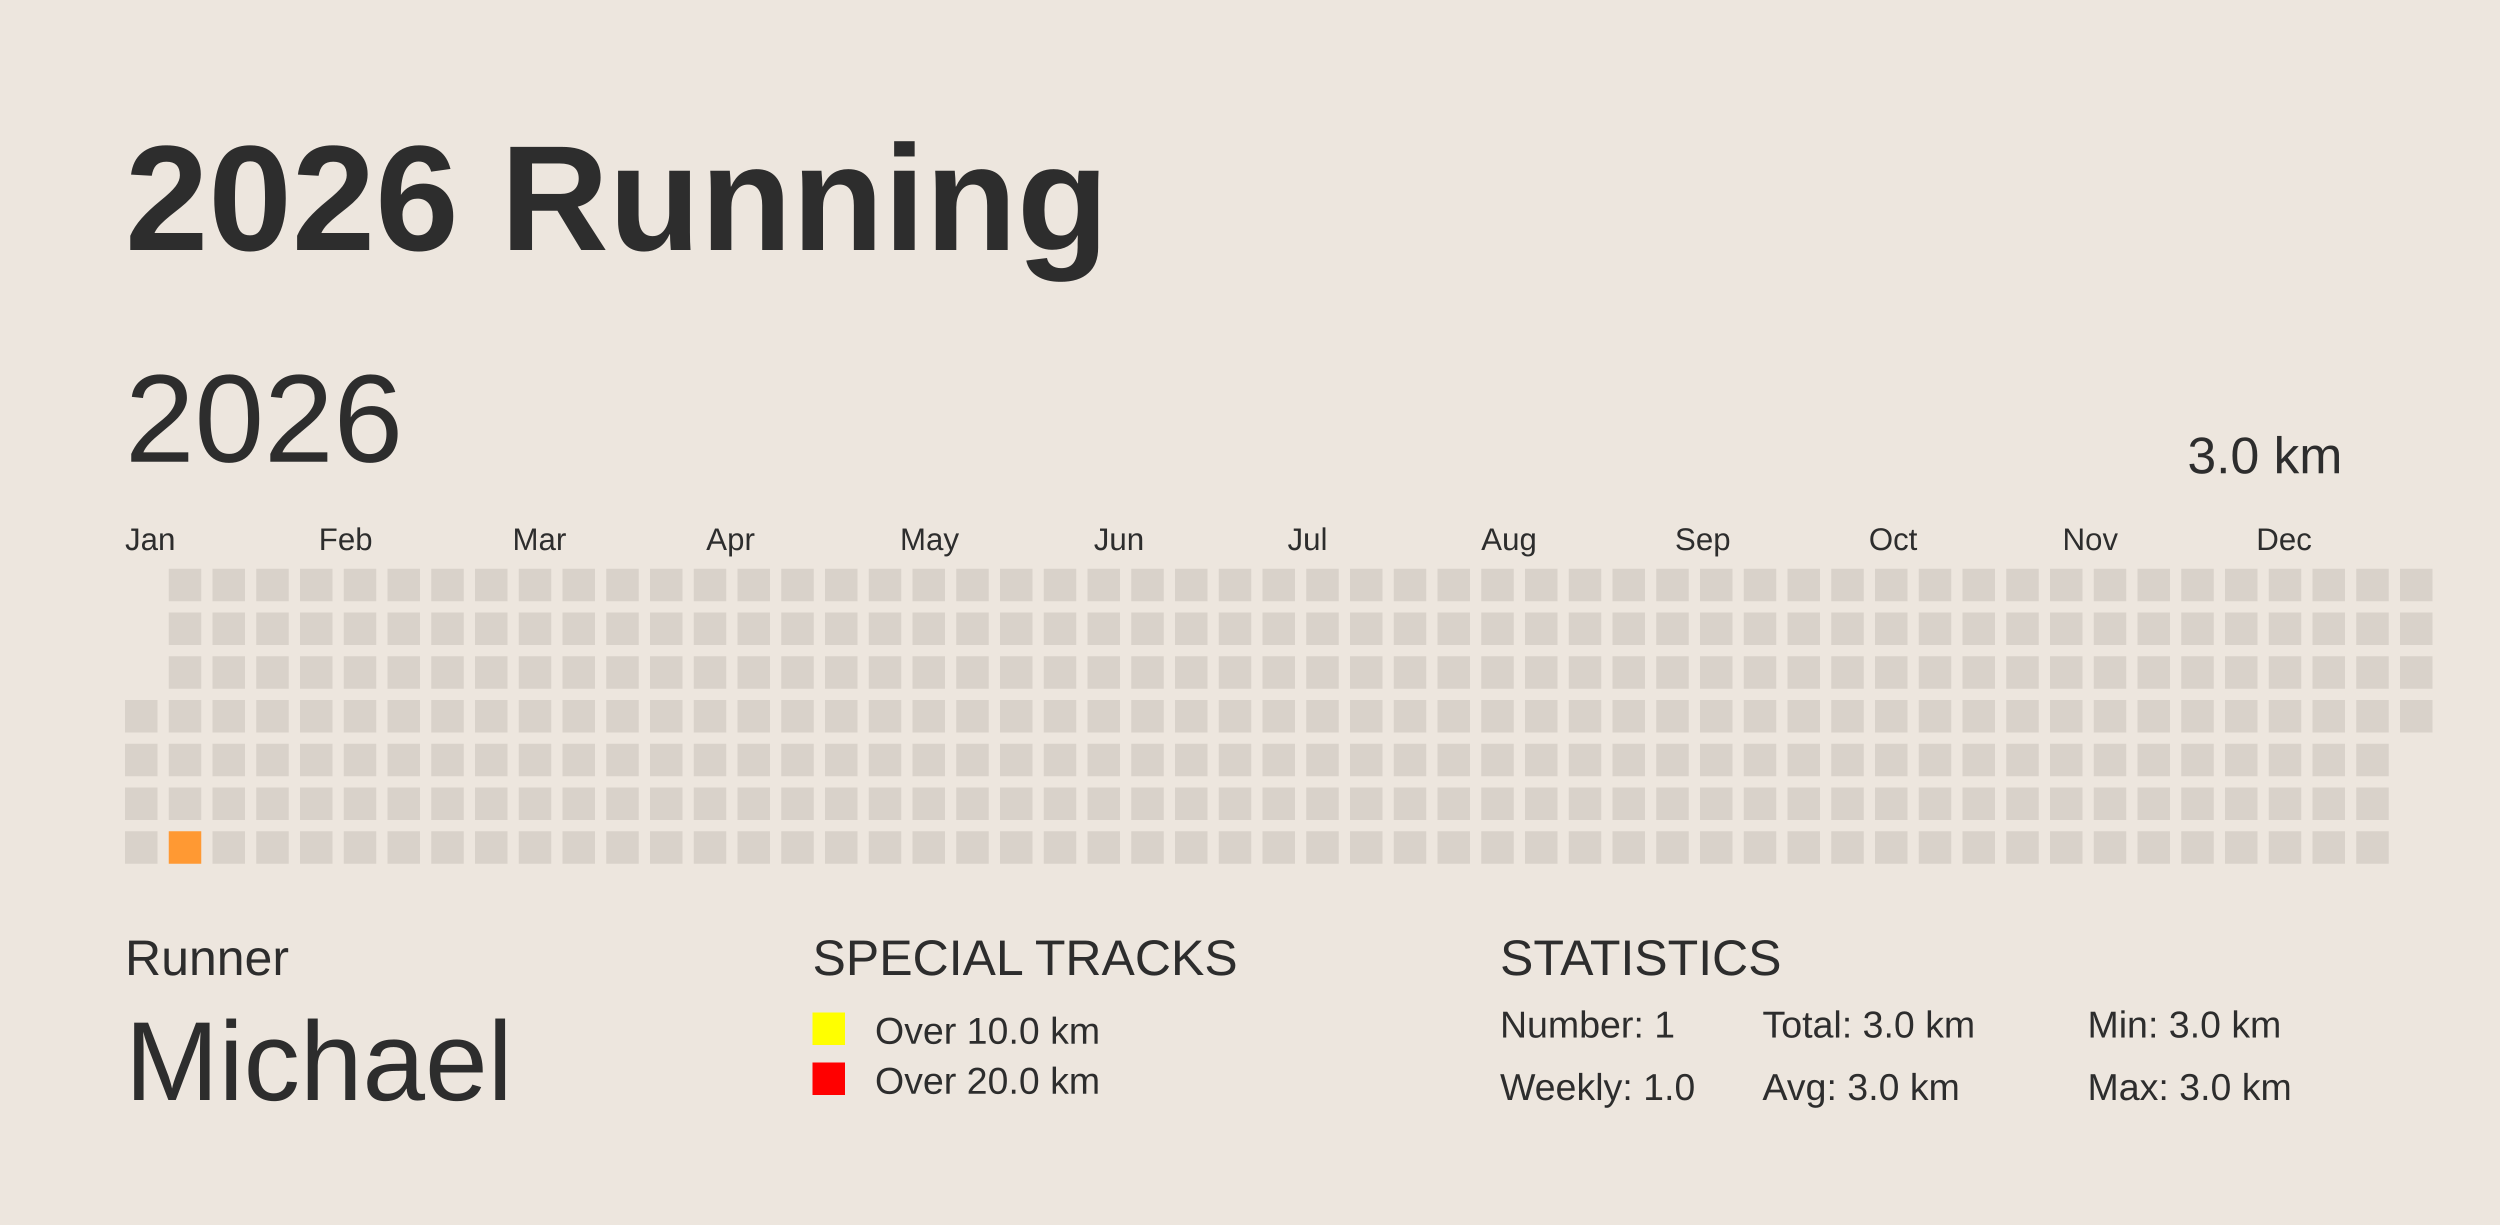
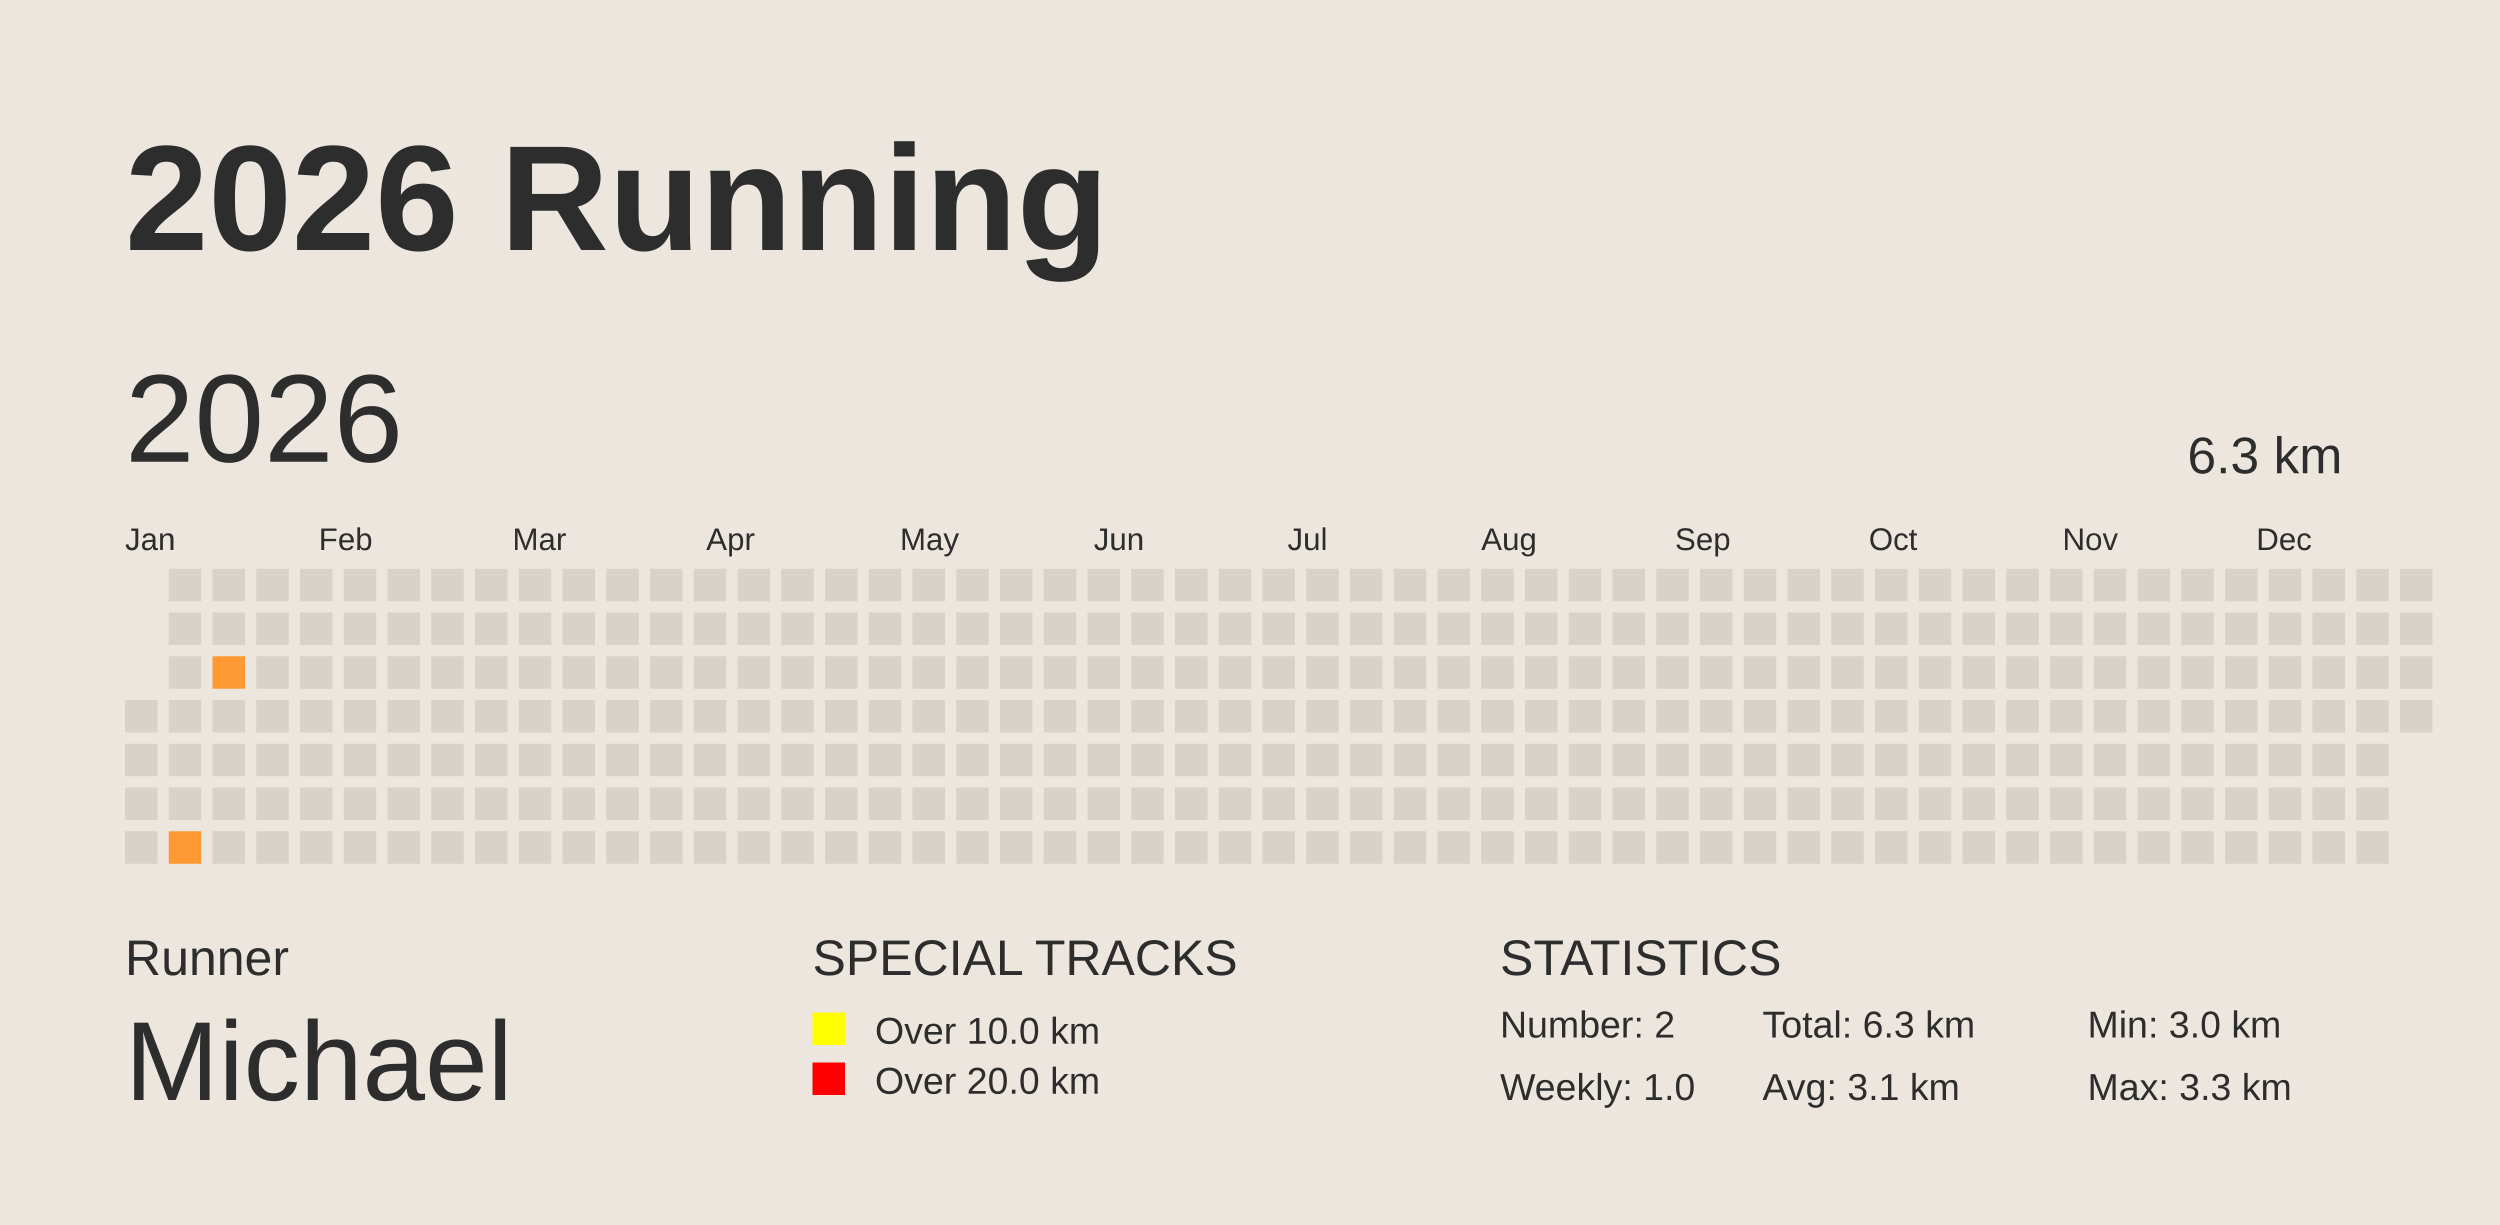
<svg xmlns="http://www.w3.org/2000/svg" baseProfile="full" height="98mm" version="1.1" viewBox="0,0,200,98" width="200mm">
  <defs />
  <rect fill="#EDE6DE" height="98" width="200" x="0" y="0" />
  <text fill="#2D2D2D" style="font-size:12px; font-family:Arial; font-weight:bold;" x="10" y="20">2026 Running</text>
  <text fill="#2D2D2D" style="font-size:4px; font-family:Arial" x="10" y="78">Runner</text>
  <text fill="#2D2D2D" style="font-size:9px; font-family:Arial" x="10" y="88">Michael</text>
  <text fill="#2D2D2D" style="font-size:4px; font-family:Arial" x="65" y="78">SPECIAL TRACKS</text>
  <rect fill="yellow" height="2.6" width="2.6" x="65" y="81" />
  <text fill="#2D2D2D" style="font-size:3px; font-family:Arial" x="70" y="83.5">Over 10.0 km</text>
  <rect fill="red" height="2.6" width="2.6" x="65" y="85" />
  <text fill="#2D2D2D" style="font-size:3px; font-family:Arial" x="70" y="87.5">Over 20.0 km</text>
  <text fill="#2D2D2D" style="font-size:4px; font-family:Arial" x="120" y="78">STATISTICS</text>
-   <text fill="#2D2D2D" style="font-size:3px; font-family:Arial" x="120" y="83">Number: 1</text>
+   <text fill="#2D2D2D" style="font-size:3px; font-family:Arial" x="120" y="83">Number: 2</text>
  <text fill="#2D2D2D" style="font-size:3px; font-family:Arial" x="120" y="88">Weekly: 1.0</text>
-   <text fill="#2D2D2D" style="font-size:3px; font-family:Arial" x="141" y="83">Total: 3.0 km</text>
-   <text fill="#2D2D2D" style="font-size:3px; font-family:Arial" x="141" y="88">Avg: 3.0 km</text>
+   <text fill="#2D2D2D" style="font-size:3px; font-family:Arial" x="141" y="83">Total: 6.3 km</text>
+   <text fill="#2D2D2D" style="font-size:3px; font-family:Arial" x="141" y="88">Avg: 3.1 km</text>
  <text fill="#2D2D2D" style="font-size:3px; font-family:Arial" x="167" y="83">Min: 3.0 km</text>
-   <text fill="#2D2D2D" style="font-size:3px; font-family:Arial" x="167" y="88">Max: 3.0 km</text>
+   <text fill="#2D2D2D" style="font-size:3px; font-family:Arial" x="167" y="88">Max: 3.3 km</text>
  <text dominant-baseline="hanging" fill="#2D2D2D" style="font-size:10.0px; font-family:Arial;" x="10" y="30">2026</text>
-   <text dominant-baseline="hanging" fill="#2D2D2D" style="font-size:4.125px; font-family:Arial;" x="175" y="35">3.0 km</text>
+   <text dominant-baseline="hanging" fill="#2D2D2D" style="font-size:4.125px; font-family:Arial;" x="175" y="35">6.3 km</text>
  <text fill="#2D2D2D" style="font-size:2.5px; font-family:Arial" x="10.0" y="44">Jan</text>
  <text fill="#2D2D2D" style="font-size:2.5px; font-family:Arial" x="25.5" y="44">Feb</text>
  <text fill="#2D2D2D" style="font-size:2.5px; font-family:Arial" x="41.0" y="44">Mar</text>
  <text fill="#2D2D2D" style="font-size:2.5px; font-family:Arial" x="56.5" y="44">Apr</text>
  <text fill="#2D2D2D" style="font-size:2.5px; font-family:Arial" x="72.0" y="44">May</text>
  <text fill="#2D2D2D" style="font-size:2.5px; font-family:Arial" x="87.5" y="44">Jun</text>
  <text fill="#2D2D2D" style="font-size:2.5px; font-family:Arial" x="103.0" y="44">Jul</text>
  <text fill="#2D2D2D" style="font-size:2.5px; font-family:Arial" x="118.5" y="44">Aug</text>
  <text fill="#2D2D2D" style="font-size:2.5px; font-family:Arial" x="134.0" y="44">Sep</text>
  <text fill="#2D2D2D" style="font-size:2.5px; font-family:Arial" x="149.5" y="44">Oct</text>
  <text fill="#2D2D2D" style="font-size:2.5px; font-family:Arial" x="165.0" y="44">Nov</text>
  <text fill="#2D2D2D" style="font-size:2.5px; font-family:Arial" x="180.5" y="44">Dec</text>
  <rect fill="#D9D2CA" height="2.6" width="2.6" x="10.0" y="56.0" />
  <rect fill="#D9D2CA" height="2.6" width="2.6" x="10.0" y="59.5" />
  <rect fill="#D9D2CA" height="2.6" width="2.6" x="10.0" y="63.0" />
  <rect fill="#D9D2CA" height="2.6" width="2.6" x="10.0" y="66.5" />
  <rect fill="#D9D2CA" height="2.6" width="2.6" x="13.5" y="45.5" />
  <rect fill="#D9D2CA" height="2.6" width="2.6" x="13.5" y="49.0" />
  <rect fill="#D9D2CA" height="2.6" width="2.6" x="13.5" y="52.5" />
  <rect fill="#D9D2CA" height="2.6" width="2.6" x="13.5" y="56.0" />
  <rect fill="#D9D2CA" height="2.6" width="2.6" x="13.5" y="59.5" />
  <rect fill="#D9D2CA" height="2.6" width="2.6" x="13.5" y="63.0" />
  <rect fill="#FF9933" height="2.6" width="2.6" x="13.5" y="66.5" />
  <rect fill="#D9D2CA" height="2.6" width="2.6" x="17.0" y="45.5" />
  <rect fill="#D9D2CA" height="2.6" width="2.6" x="17.0" y="49.0" />
-   <rect fill="#D9D2CA" height="2.6" width="2.6" x="17.0" y="52.5" />
+   <rect fill="#FF9933" height="2.6" width="2.6" x="17.0" y="52.5" />
  <rect fill="#D9D2CA" height="2.6" width="2.6" x="17.0" y="56.0" />
  <rect fill="#D9D2CA" height="2.6" width="2.6" x="17.0" y="59.5" />
  <rect fill="#D9D2CA" height="2.6" width="2.6" x="17.0" y="63.0" />
  <rect fill="#D9D2CA" height="2.6" width="2.6" x="17.0" y="66.5" />
  <rect fill="#D9D2CA" height="2.6" width="2.6" x="20.5" y="45.5" />
  <rect fill="#D9D2CA" height="2.6" width="2.6" x="20.5" y="49.0" />
  <rect fill="#D9D2CA" height="2.6" width="2.6" x="20.5" y="52.5" />
  <rect fill="#D9D2CA" height="2.6" width="2.6" x="20.5" y="56.0" />
  <rect fill="#D9D2CA" height="2.6" width="2.6" x="20.5" y="59.5" />
  <rect fill="#D9D2CA" height="2.6" width="2.6" x="20.5" y="63.0" />
  <rect fill="#D9D2CA" height="2.6" width="2.6" x="20.5" y="66.5" />
  <rect fill="#D9D2CA" height="2.6" width="2.6" x="24.0" y="45.5" />
  <rect fill="#D9D2CA" height="2.6" width="2.6" x="24.0" y="49.0" />
  <rect fill="#D9D2CA" height="2.6" width="2.6" x="24.0" y="52.5" />
  <rect fill="#D9D2CA" height="2.6" width="2.6" x="24.0" y="56.0" />
  <rect fill="#D9D2CA" height="2.6" width="2.6" x="24.0" y="59.5" />
  <rect fill="#D9D2CA" height="2.6" width="2.6" x="24.0" y="63.0" />
  <rect fill="#D9D2CA" height="2.6" width="2.6" x="24.0" y="66.5" />
  <rect fill="#D9D2CA" height="2.6" width="2.6" x="27.5" y="45.5" />
  <rect fill="#D9D2CA" height="2.6" width="2.6" x="27.5" y="49.0" />
  <rect fill="#D9D2CA" height="2.6" width="2.6" x="27.5" y="52.5" />
  <rect fill="#D9D2CA" height="2.6" width="2.6" x="27.5" y="56.0" />
  <rect fill="#D9D2CA" height="2.6" width="2.6" x="27.5" y="59.5" />
  <rect fill="#D9D2CA" height="2.6" width="2.6" x="27.5" y="63.0" />
  <rect fill="#D9D2CA" height="2.6" width="2.6" x="27.5" y="66.5" />
  <rect fill="#D9D2CA" height="2.6" width="2.6" x="31.0" y="45.5" />
  <rect fill="#D9D2CA" height="2.6" width="2.6" x="31.0" y="49.0" />
  <rect fill="#D9D2CA" height="2.6" width="2.6" x="31.0" y="52.5" />
  <rect fill="#D9D2CA" height="2.6" width="2.6" x="31.0" y="56.0" />
  <rect fill="#D9D2CA" height="2.6" width="2.6" x="31.0" y="59.5" />
  <rect fill="#D9D2CA" height="2.6" width="2.6" x="31.0" y="63.0" />
  <rect fill="#D9D2CA" height="2.6" width="2.6" x="31.0" y="66.5" />
  <rect fill="#D9D2CA" height="2.6" width="2.6" x="34.5" y="45.5" />
  <rect fill="#D9D2CA" height="2.6" width="2.6" x="34.5" y="49.0" />
  <rect fill="#D9D2CA" height="2.6" width="2.6" x="34.5" y="52.5" />
  <rect fill="#D9D2CA" height="2.6" width="2.6" x="34.5" y="56.0" />
  <rect fill="#D9D2CA" height="2.6" width="2.6" x="34.5" y="59.5" />
  <rect fill="#D9D2CA" height="2.6" width="2.6" x="34.5" y="63.0" />
  <rect fill="#D9D2CA" height="2.6" width="2.6" x="34.5" y="66.5" />
  <rect fill="#D9D2CA" height="2.6" width="2.6" x="38.0" y="45.5" />
  <rect fill="#D9D2CA" height="2.6" width="2.6" x="38.0" y="49.0" />
  <rect fill="#D9D2CA" height="2.6" width="2.6" x="38.0" y="52.5" />
  <rect fill="#D9D2CA" height="2.6" width="2.6" x="38.0" y="56.0" />
  <rect fill="#D9D2CA" height="2.6" width="2.6" x="38.0" y="59.5" />
  <rect fill="#D9D2CA" height="2.6" width="2.6" x="38.0" y="63.0" />
  <rect fill="#D9D2CA" height="2.6" width="2.6" x="38.0" y="66.5" />
  <rect fill="#D9D2CA" height="2.6" width="2.6" x="41.5" y="45.5" />
  <rect fill="#D9D2CA" height="2.6" width="2.6" x="41.5" y="49.0" />
  <rect fill="#D9D2CA" height="2.6" width="2.6" x="41.5" y="52.5" />
  <rect fill="#D9D2CA" height="2.6" width="2.6" x="41.5" y="56.0" />
  <rect fill="#D9D2CA" height="2.6" width="2.6" x="41.5" y="59.5" />
  <rect fill="#D9D2CA" height="2.6" width="2.6" x="41.5" y="63.0" />
  <rect fill="#D9D2CA" height="2.6" width="2.6" x="41.5" y="66.5" />
  <rect fill="#D9D2CA" height="2.6" width="2.6" x="45.0" y="45.5" />
  <rect fill="#D9D2CA" height="2.6" width="2.6" x="45.0" y="49.0" />
  <rect fill="#D9D2CA" height="2.6" width="2.6" x="45.0" y="52.5" />
  <rect fill="#D9D2CA" height="2.6" width="2.6" x="45.0" y="56.0" />
  <rect fill="#D9D2CA" height="2.6" width="2.6" x="45.0" y="59.5" />
  <rect fill="#D9D2CA" height="2.6" width="2.6" x="45.0" y="63.0" />
  <rect fill="#D9D2CA" height="2.6" width="2.6" x="45.0" y="66.5" />
  <rect fill="#D9D2CA" height="2.6" width="2.6" x="48.5" y="45.5" />
  <rect fill="#D9D2CA" height="2.6" width="2.6" x="48.5" y="49.0" />
  <rect fill="#D9D2CA" height="2.6" width="2.6" x="48.5" y="52.5" />
  <rect fill="#D9D2CA" height="2.6" width="2.6" x="48.5" y="56.0" />
  <rect fill="#D9D2CA" height="2.6" width="2.6" x="48.5" y="59.5" />
  <rect fill="#D9D2CA" height="2.6" width="2.6" x="48.5" y="63.0" />
  <rect fill="#D9D2CA" height="2.6" width="2.6" x="48.5" y="66.5" />
  <rect fill="#D9D2CA" height="2.6" width="2.6" x="52.0" y="45.5" />
  <rect fill="#D9D2CA" height="2.6" width="2.6" x="52.0" y="49.0" />
  <rect fill="#D9D2CA" height="2.6" width="2.6" x="52.0" y="52.5" />
  <rect fill="#D9D2CA" height="2.6" width="2.6" x="52.0" y="56.0" />
  <rect fill="#D9D2CA" height="2.6" width="2.6" x="52.0" y="59.5" />
  <rect fill="#D9D2CA" height="2.6" width="2.6" x="52.0" y="63.0" />
  <rect fill="#D9D2CA" height="2.6" width="2.6" x="52.0" y="66.5" />
  <rect fill="#D9D2CA" height="2.6" width="2.6" x="55.5" y="45.5" />
  <rect fill="#D9D2CA" height="2.6" width="2.6" x="55.5" y="49.0" />
  <rect fill="#D9D2CA" height="2.6" width="2.6" x="55.5" y="52.5" />
  <rect fill="#D9D2CA" height="2.6" width="2.6" x="55.5" y="56.0" />
  <rect fill="#D9D2CA" height="2.6" width="2.6" x="55.5" y="59.5" />
  <rect fill="#D9D2CA" height="2.6" width="2.6" x="55.5" y="63.0" />
  <rect fill="#D9D2CA" height="2.6" width="2.6" x="55.5" y="66.5" />
  <rect fill="#D9D2CA" height="2.6" width="2.6" x="59.0" y="45.5" />
  <rect fill="#D9D2CA" height="2.6" width="2.6" x="59.0" y="49.0" />
  <rect fill="#D9D2CA" height="2.6" width="2.6" x="59.0" y="52.5" />
  <rect fill="#D9D2CA" height="2.6" width="2.6" x="59.0" y="56.0" />
  <rect fill="#D9D2CA" height="2.6" width="2.6" x="59.0" y="59.5" />
  <rect fill="#D9D2CA" height="2.6" width="2.6" x="59.0" y="63.0" />
  <rect fill="#D9D2CA" height="2.6" width="2.6" x="59.0" y="66.5" />
  <rect fill="#D9D2CA" height="2.6" width="2.6" x="62.5" y="45.5" />
  <rect fill="#D9D2CA" height="2.6" width="2.6" x="62.5" y="49.0" />
  <rect fill="#D9D2CA" height="2.6" width="2.6" x="62.5" y="52.5" />
  <rect fill="#D9D2CA" height="2.6" width="2.6" x="62.5" y="56.0" />
  <rect fill="#D9D2CA" height="2.6" width="2.6" x="62.5" y="59.5" />
  <rect fill="#D9D2CA" height="2.6" width="2.6" x="62.5" y="63.0" />
  <rect fill="#D9D2CA" height="2.6" width="2.6" x="62.5" y="66.5" />
  <rect fill="#D9D2CA" height="2.6" width="2.6" x="66.0" y="45.5" />
  <rect fill="#D9D2CA" height="2.6" width="2.6" x="66.0" y="49.0" />
  <rect fill="#D9D2CA" height="2.6" width="2.6" x="66.0" y="52.5" />
  <rect fill="#D9D2CA" height="2.6" width="2.6" x="66.0" y="56.0" />
  <rect fill="#D9D2CA" height="2.6" width="2.6" x="66.0" y="59.5" />
  <rect fill="#D9D2CA" height="2.6" width="2.6" x="66.0" y="63.0" />
  <rect fill="#D9D2CA" height="2.6" width="2.6" x="66.0" y="66.5" />
  <rect fill="#D9D2CA" height="2.6" width="2.6" x="69.5" y="45.5" />
  <rect fill="#D9D2CA" height="2.6" width="2.6" x="69.5" y="49.0" />
  <rect fill="#D9D2CA" height="2.6" width="2.6" x="69.5" y="52.5" />
  <rect fill="#D9D2CA" height="2.6" width="2.6" x="69.5" y="56.0" />
  <rect fill="#D9D2CA" height="2.6" width="2.6" x="69.5" y="59.5" />
  <rect fill="#D9D2CA" height="2.6" width="2.6" x="69.5" y="63.0" />
  <rect fill="#D9D2CA" height="2.6" width="2.6" x="69.5" y="66.5" />
  <rect fill="#D9D2CA" height="2.6" width="2.6" x="73.0" y="45.5" />
  <rect fill="#D9D2CA" height="2.6" width="2.6" x="73.0" y="49.0" />
  <rect fill="#D9D2CA" height="2.6" width="2.6" x="73.0" y="52.5" />
  <rect fill="#D9D2CA" height="2.6" width="2.6" x="73.0" y="56.0" />
  <rect fill="#D9D2CA" height="2.6" width="2.6" x="73.0" y="59.5" />
  <rect fill="#D9D2CA" height="2.6" width="2.6" x="73.0" y="63.0" />
  <rect fill="#D9D2CA" height="2.6" width="2.6" x="73.0" y="66.5" />
  <rect fill="#D9D2CA" height="2.6" width="2.6" x="76.5" y="45.5" />
  <rect fill="#D9D2CA" height="2.6" width="2.6" x="76.5" y="49.0" />
  <rect fill="#D9D2CA" height="2.6" width="2.6" x="76.5" y="52.5" />
  <rect fill="#D9D2CA" height="2.6" width="2.6" x="76.5" y="56.0" />
  <rect fill="#D9D2CA" height="2.6" width="2.6" x="76.5" y="59.5" />
  <rect fill="#D9D2CA" height="2.6" width="2.6" x="76.5" y="63.0" />
  <rect fill="#D9D2CA" height="2.6" width="2.6" x="76.5" y="66.5" />
  <rect fill="#D9D2CA" height="2.6" width="2.6" x="80.0" y="45.5" />
  <rect fill="#D9D2CA" height="2.6" width="2.6" x="80.0" y="49.0" />
  <rect fill="#D9D2CA" height="2.6" width="2.6" x="80.0" y="52.5" />
  <rect fill="#D9D2CA" height="2.6" width="2.6" x="80.0" y="56.0" />
  <rect fill="#D9D2CA" height="2.6" width="2.6" x="80.0" y="59.5" />
  <rect fill="#D9D2CA" height="2.6" width="2.6" x="80.0" y="63.0" />
  <rect fill="#D9D2CA" height="2.6" width="2.6" x="80.0" y="66.5" />
  <rect fill="#D9D2CA" height="2.6" width="2.6" x="83.5" y="45.5" />
  <rect fill="#D9D2CA" height="2.6" width="2.6" x="83.5" y="49.0" />
  <rect fill="#D9D2CA" height="2.6" width="2.6" x="83.5" y="52.5" />
  <rect fill="#D9D2CA" height="2.6" width="2.6" x="83.5" y="56.0" />
  <rect fill="#D9D2CA" height="2.6" width="2.6" x="83.5" y="59.5" />
  <rect fill="#D9D2CA" height="2.6" width="2.6" x="83.5" y="63.0" />
  <rect fill="#D9D2CA" height="2.6" width="2.6" x="83.5" y="66.5" />
  <rect fill="#D9D2CA" height="2.6" width="2.6" x="87.0" y="45.5" />
  <rect fill="#D9D2CA" height="2.6" width="2.6" x="87.0" y="49.0" />
  <rect fill="#D9D2CA" height="2.6" width="2.6" x="87.0" y="52.5" />
  <rect fill="#D9D2CA" height="2.6" width="2.6" x="87.0" y="56.0" />
  <rect fill="#D9D2CA" height="2.6" width="2.6" x="87.0" y="59.5" />
  <rect fill="#D9D2CA" height="2.6" width="2.6" x="87.0" y="63.0" />
  <rect fill="#D9D2CA" height="2.6" width="2.6" x="87.0" y="66.5" />
  <rect fill="#D9D2CA" height="2.6" width="2.6" x="90.5" y="45.5" />
  <rect fill="#D9D2CA" height="2.6" width="2.6" x="90.5" y="49.0" />
  <rect fill="#D9D2CA" height="2.6" width="2.6" x="90.5" y="52.5" />
  <rect fill="#D9D2CA" height="2.6" width="2.6" x="90.5" y="56.0" />
  <rect fill="#D9D2CA" height="2.6" width="2.6" x="90.5" y="59.5" />
  <rect fill="#D9D2CA" height="2.6" width="2.6" x="90.5" y="63.0" />
  <rect fill="#D9D2CA" height="2.6" width="2.6" x="90.5" y="66.5" />
  <rect fill="#D9D2CA" height="2.6" width="2.6" x="94.0" y="45.5" />
  <rect fill="#D9D2CA" height="2.6" width="2.6" x="94.0" y="49.0" />
  <rect fill="#D9D2CA" height="2.6" width="2.6" x="94.0" y="52.5" />
  <rect fill="#D9D2CA" height="2.6" width="2.6" x="94.0" y="56.0" />
  <rect fill="#D9D2CA" height="2.6" width="2.6" x="94.0" y="59.5" />
  <rect fill="#D9D2CA" height="2.6" width="2.6" x="94.0" y="63.0" />
  <rect fill="#D9D2CA" height="2.6" width="2.6" x="94.0" y="66.5" />
  <rect fill="#D9D2CA" height="2.6" width="2.6" x="97.5" y="45.5" />
  <rect fill="#D9D2CA" height="2.6" width="2.6" x="97.5" y="49.0" />
  <rect fill="#D9D2CA" height="2.6" width="2.6" x="97.5" y="52.5" />
  <rect fill="#D9D2CA" height="2.6" width="2.6" x="97.5" y="56.0" />
  <rect fill="#D9D2CA" height="2.6" width="2.6" x="97.5" y="59.5" />
  <rect fill="#D9D2CA" height="2.6" width="2.6" x="97.5" y="63.0" />
  <rect fill="#D9D2CA" height="2.6" width="2.6" x="97.5" y="66.5" />
  <rect fill="#D9D2CA" height="2.6" width="2.6" x="101.0" y="45.5" />
  <rect fill="#D9D2CA" height="2.6" width="2.6" x="101.0" y="49.0" />
  <rect fill="#D9D2CA" height="2.6" width="2.6" x="101.0" y="52.5" />
  <rect fill="#D9D2CA" height="2.6" width="2.6" x="101.0" y="56.0" />
  <rect fill="#D9D2CA" height="2.6" width="2.6" x="101.0" y="59.5" />
  <rect fill="#D9D2CA" height="2.6" width="2.6" x="101.0" y="63.0" />
  <rect fill="#D9D2CA" height="2.6" width="2.6" x="101.0" y="66.5" />
  <rect fill="#D9D2CA" height="2.6" width="2.6" x="104.5" y="45.5" />
  <rect fill="#D9D2CA" height="2.6" width="2.6" x="104.5" y="49.0" />
  <rect fill="#D9D2CA" height="2.6" width="2.6" x="104.5" y="52.5" />
  <rect fill="#D9D2CA" height="2.6" width="2.6" x="104.5" y="56.0" />
  <rect fill="#D9D2CA" height="2.6" width="2.6" x="104.5" y="59.5" />
  <rect fill="#D9D2CA" height="2.6" width="2.6" x="104.5" y="63.0" />
  <rect fill="#D9D2CA" height="2.6" width="2.6" x="104.5" y="66.5" />
  <rect fill="#D9D2CA" height="2.6" width="2.6" x="108.0" y="45.5" />
  <rect fill="#D9D2CA" height="2.6" width="2.6" x="108.0" y="49.0" />
  <rect fill="#D9D2CA" height="2.6" width="2.6" x="108.0" y="52.5" />
  <rect fill="#D9D2CA" height="2.6" width="2.6" x="108.0" y="56.0" />
  <rect fill="#D9D2CA" height="2.6" width="2.6" x="108.0" y="59.5" />
  <rect fill="#D9D2CA" height="2.6" width="2.6" x="108.0" y="63.0" />
  <rect fill="#D9D2CA" height="2.6" width="2.6" x="108.0" y="66.5" />
  <rect fill="#D9D2CA" height="2.6" width="2.6" x="111.5" y="45.5" />
  <rect fill="#D9D2CA" height="2.6" width="2.6" x="111.5" y="49.0" />
  <rect fill="#D9D2CA" height="2.6" width="2.6" x="111.5" y="52.5" />
  <rect fill="#D9D2CA" height="2.6" width="2.6" x="111.5" y="56.0" />
  <rect fill="#D9D2CA" height="2.6" width="2.6" x="111.5" y="59.5" />
  <rect fill="#D9D2CA" height="2.6" width="2.6" x="111.5" y="63.0" />
  <rect fill="#D9D2CA" height="2.6" width="2.6" x="111.5" y="66.5" />
  <rect fill="#D9D2CA" height="2.6" width="2.6" x="115.0" y="45.5" />
  <rect fill="#D9D2CA" height="2.6" width="2.6" x="115.0" y="49.0" />
  <rect fill="#D9D2CA" height="2.6" width="2.6" x="115.0" y="52.5" />
  <rect fill="#D9D2CA" height="2.6" width="2.6" x="115.0" y="56.0" />
  <rect fill="#D9D2CA" height="2.6" width="2.6" x="115.0" y="59.5" />
  <rect fill="#D9D2CA" height="2.6" width="2.6" x="115.0" y="63.0" />
  <rect fill="#D9D2CA" height="2.6" width="2.6" x="115.0" y="66.5" />
  <rect fill="#D9D2CA" height="2.6" width="2.6" x="118.5" y="45.5" />
  <rect fill="#D9D2CA" height="2.6" width="2.6" x="118.5" y="49.0" />
  <rect fill="#D9D2CA" height="2.6" width="2.6" x="118.5" y="52.5" />
  <rect fill="#D9D2CA" height="2.6" width="2.6" x="118.5" y="56.0" />
  <rect fill="#D9D2CA" height="2.6" width="2.6" x="118.5" y="59.5" />
  <rect fill="#D9D2CA" height="2.6" width="2.6" x="118.5" y="63.0" />
  <rect fill="#D9D2CA" height="2.6" width="2.6" x="118.5" y="66.5" />
  <rect fill="#D9D2CA" height="2.6" width="2.6" x="122.0" y="45.5" />
  <rect fill="#D9D2CA" height="2.6" width="2.6" x="122.0" y="49.0" />
  <rect fill="#D9D2CA" height="2.6" width="2.6" x="122.0" y="52.5" />
  <rect fill="#D9D2CA" height="2.6" width="2.6" x="122.0" y="56.0" />
  <rect fill="#D9D2CA" height="2.6" width="2.6" x="122.0" y="59.5" />
  <rect fill="#D9D2CA" height="2.6" width="2.6" x="122.0" y="63.0" />
  <rect fill="#D9D2CA" height="2.6" width="2.6" x="122.0" y="66.5" />
  <rect fill="#D9D2CA" height="2.6" width="2.6" x="125.5" y="45.5" />
  <rect fill="#D9D2CA" height="2.6" width="2.6" x="125.5" y="49.0" />
  <rect fill="#D9D2CA" height="2.6" width="2.6" x="125.5" y="52.5" />
  <rect fill="#D9D2CA" height="2.6" width="2.6" x="125.5" y="56.0" />
  <rect fill="#D9D2CA" height="2.6" width="2.6" x="125.5" y="59.5" />
  <rect fill="#D9D2CA" height="2.6" width="2.6" x="125.5" y="63.0" />
  <rect fill="#D9D2CA" height="2.6" width="2.6" x="125.5" y="66.5" />
  <rect fill="#D9D2CA" height="2.6" width="2.6" x="129.0" y="45.5" />
  <rect fill="#D9D2CA" height="2.6" width="2.6" x="129.0" y="49.0" />
  <rect fill="#D9D2CA" height="2.6" width="2.6" x="129.0" y="52.5" />
  <rect fill="#D9D2CA" height="2.6" width="2.6" x="129.0" y="56.0" />
  <rect fill="#D9D2CA" height="2.6" width="2.6" x="129.0" y="59.5" />
  <rect fill="#D9D2CA" height="2.6" width="2.6" x="129.0" y="63.0" />
  <rect fill="#D9D2CA" height="2.6" width="2.6" x="129.0" y="66.5" />
  <rect fill="#D9D2CA" height="2.6" width="2.6" x="132.5" y="45.5" />
  <rect fill="#D9D2CA" height="2.6" width="2.6" x="132.5" y="49.0" />
  <rect fill="#D9D2CA" height="2.6" width="2.6" x="132.5" y="52.5" />
  <rect fill="#D9D2CA" height="2.6" width="2.6" x="132.5" y="56.0" />
  <rect fill="#D9D2CA" height="2.6" width="2.6" x="132.5" y="59.5" />
  <rect fill="#D9D2CA" height="2.6" width="2.6" x="132.5" y="63.0" />
  <rect fill="#D9D2CA" height="2.6" width="2.6" x="132.5" y="66.5" />
  <rect fill="#D9D2CA" height="2.6" width="2.6" x="136.0" y="45.5" />
  <rect fill="#D9D2CA" height="2.6" width="2.6" x="136.0" y="49.0" />
  <rect fill="#D9D2CA" height="2.6" width="2.6" x="136.0" y="52.5" />
  <rect fill="#D9D2CA" height="2.6" width="2.6" x="136.0" y="56.0" />
  <rect fill="#D9D2CA" height="2.6" width="2.6" x="136.0" y="59.5" />
  <rect fill="#D9D2CA" height="2.6" width="2.6" x="136.0" y="63.0" />
  <rect fill="#D9D2CA" height="2.6" width="2.6" x="136.0" y="66.5" />
  <rect fill="#D9D2CA" height="2.6" width="2.6" x="139.5" y="45.5" />
  <rect fill="#D9D2CA" height="2.6" width="2.6" x="139.5" y="49.0" />
  <rect fill="#D9D2CA" height="2.6" width="2.6" x="139.5" y="52.5" />
  <rect fill="#D9D2CA" height="2.6" width="2.6" x="139.5" y="56.0" />
  <rect fill="#D9D2CA" height="2.6" width="2.6" x="139.5" y="59.5" />
  <rect fill="#D9D2CA" height="2.6" width="2.6" x="139.5" y="63.0" />
  <rect fill="#D9D2CA" height="2.6" width="2.6" x="139.5" y="66.5" />
  <rect fill="#D9D2CA" height="2.6" width="2.6" x="143.0" y="45.5" />
  <rect fill="#D9D2CA" height="2.6" width="2.6" x="143.0" y="49.0" />
  <rect fill="#D9D2CA" height="2.6" width="2.6" x="143.0" y="52.5" />
  <rect fill="#D9D2CA" height="2.6" width="2.6" x="143.0" y="56.0" />
  <rect fill="#D9D2CA" height="2.6" width="2.6" x="143.0" y="59.5" />
  <rect fill="#D9D2CA" height="2.6" width="2.6" x="143.0" y="63.0" />
  <rect fill="#D9D2CA" height="2.6" width="2.6" x="143.0" y="66.5" />
  <rect fill="#D9D2CA" height="2.6" width="2.6" x="146.5" y="45.5" />
  <rect fill="#D9D2CA" height="2.6" width="2.6" x="146.5" y="49.0" />
  <rect fill="#D9D2CA" height="2.6" width="2.6" x="146.5" y="52.5" />
  <rect fill="#D9D2CA" height="2.6" width="2.6" x="146.5" y="56.0" />
  <rect fill="#D9D2CA" height="2.6" width="2.6" x="146.5" y="59.5" />
  <rect fill="#D9D2CA" height="2.6" width="2.6" x="146.5" y="63.0" />
  <rect fill="#D9D2CA" height="2.6" width="2.6" x="146.5" y="66.5" />
  <rect fill="#D9D2CA" height="2.6" width="2.6" x="150.0" y="45.5" />
  <rect fill="#D9D2CA" height="2.6" width="2.6" x="150.0" y="49.0" />
  <rect fill="#D9D2CA" height="2.6" width="2.6" x="150.0" y="52.5" />
  <rect fill="#D9D2CA" height="2.6" width="2.6" x="150.0" y="56.0" />
  <rect fill="#D9D2CA" height="2.6" width="2.6" x="150.0" y="59.5" />
  <rect fill="#D9D2CA" height="2.6" width="2.6" x="150.0" y="63.0" />
  <rect fill="#D9D2CA" height="2.6" width="2.6" x="150.0" y="66.5" />
  <rect fill="#D9D2CA" height="2.6" width="2.6" x="153.5" y="45.5" />
  <rect fill="#D9D2CA" height="2.6" width="2.6" x="153.5" y="49.0" />
  <rect fill="#D9D2CA" height="2.6" width="2.6" x="153.5" y="52.5" />
  <rect fill="#D9D2CA" height="2.6" width="2.6" x="153.5" y="56.0" />
  <rect fill="#D9D2CA" height="2.6" width="2.6" x="153.5" y="59.5" />
  <rect fill="#D9D2CA" height="2.6" width="2.6" x="153.5" y="63.0" />
  <rect fill="#D9D2CA" height="2.6" width="2.6" x="153.5" y="66.5" />
  <rect fill="#D9D2CA" height="2.6" width="2.6" x="157.0" y="45.5" />
  <rect fill="#D9D2CA" height="2.6" width="2.6" x="157.0" y="49.0" />
  <rect fill="#D9D2CA" height="2.6" width="2.6" x="157.0" y="52.5" />
  <rect fill="#D9D2CA" height="2.6" width="2.6" x="157.0" y="56.0" />
  <rect fill="#D9D2CA" height="2.6" width="2.6" x="157.0" y="59.5" />
  <rect fill="#D9D2CA" height="2.6" width="2.6" x="157.0" y="63.0" />
  <rect fill="#D9D2CA" height="2.6" width="2.6" x="157.0" y="66.5" />
  <rect fill="#D9D2CA" height="2.6" width="2.6" x="160.5" y="45.5" />
  <rect fill="#D9D2CA" height="2.6" width="2.6" x="160.5" y="49.0" />
  <rect fill="#D9D2CA" height="2.6" width="2.6" x="160.5" y="52.5" />
  <rect fill="#D9D2CA" height="2.6" width="2.6" x="160.5" y="56.0" />
  <rect fill="#D9D2CA" height="2.6" width="2.6" x="160.5" y="59.5" />
  <rect fill="#D9D2CA" height="2.6" width="2.6" x="160.5" y="63.0" />
  <rect fill="#D9D2CA" height="2.6" width="2.6" x="160.5" y="66.5" />
  <rect fill="#D9D2CA" height="2.6" width="2.6" x="164.0" y="45.5" />
  <rect fill="#D9D2CA" height="2.6" width="2.6" x="164.0" y="49.0" />
  <rect fill="#D9D2CA" height="2.6" width="2.6" x="164.0" y="52.5" />
  <rect fill="#D9D2CA" height="2.6" width="2.6" x="164.0" y="56.0" />
  <rect fill="#D9D2CA" height="2.6" width="2.6" x="164.0" y="59.5" />
  <rect fill="#D9D2CA" height="2.6" width="2.6" x="164.0" y="63.0" />
  <rect fill="#D9D2CA" height="2.6" width="2.6" x="164.0" y="66.5" />
  <rect fill="#D9D2CA" height="2.6" width="2.6" x="167.5" y="45.5" />
  <rect fill="#D9D2CA" height="2.6" width="2.6" x="167.5" y="49.0" />
  <rect fill="#D9D2CA" height="2.6" width="2.6" x="167.5" y="52.5" />
  <rect fill="#D9D2CA" height="2.6" width="2.6" x="167.5" y="56.0" />
  <rect fill="#D9D2CA" height="2.6" width="2.6" x="167.5" y="59.5" />
  <rect fill="#D9D2CA" height="2.6" width="2.6" x="167.5" y="63.0" />
  <rect fill="#D9D2CA" height="2.6" width="2.6" x="167.5" y="66.5" />
  <rect fill="#D9D2CA" height="2.6" width="2.6" x="171.0" y="45.5" />
  <rect fill="#D9D2CA" height="2.6" width="2.6" x="171.0" y="49.0" />
  <rect fill="#D9D2CA" height="2.6" width="2.6" x="171.0" y="52.5" />
  <rect fill="#D9D2CA" height="2.6" width="2.6" x="171.0" y="56.0" />
  <rect fill="#D9D2CA" height="2.6" width="2.6" x="171.0" y="59.5" />
  <rect fill="#D9D2CA" height="2.6" width="2.6" x="171.0" y="63.0" />
  <rect fill="#D9D2CA" height="2.6" width="2.6" x="171.0" y="66.5" />
  <rect fill="#D9D2CA" height="2.6" width="2.6" x="174.5" y="45.5" />
  <rect fill="#D9D2CA" height="2.6" width="2.6" x="174.5" y="49.0" />
  <rect fill="#D9D2CA" height="2.6" width="2.6" x="174.5" y="52.5" />
  <rect fill="#D9D2CA" height="2.6" width="2.6" x="174.5" y="56.0" />
  <rect fill="#D9D2CA" height="2.6" width="2.6" x="174.5" y="59.5" />
  <rect fill="#D9D2CA" height="2.6" width="2.6" x="174.5" y="63.0" />
  <rect fill="#D9D2CA" height="2.6" width="2.6" x="174.5" y="66.5" />
  <rect fill="#D9D2CA" height="2.6" width="2.6" x="178.0" y="45.5" />
  <rect fill="#D9D2CA" height="2.6" width="2.6" x="178.0" y="49.0" />
  <rect fill="#D9D2CA" height="2.6" width="2.6" x="178.0" y="52.5" />
  <rect fill="#D9D2CA" height="2.6" width="2.6" x="178.0" y="56.0" />
  <rect fill="#D9D2CA" height="2.6" width="2.6" x="178.0" y="59.5" />
  <rect fill="#D9D2CA" height="2.6" width="2.6" x="178.0" y="63.0" />
  <rect fill="#D9D2CA" height="2.6" width="2.6" x="178.0" y="66.5" />
  <rect fill="#D9D2CA" height="2.6" width="2.6" x="181.5" y="45.5" />
  <rect fill="#D9D2CA" height="2.6" width="2.6" x="181.5" y="49.0" />
  <rect fill="#D9D2CA" height="2.6" width="2.6" x="181.5" y="52.5" />
  <rect fill="#D9D2CA" height="2.6" width="2.6" x="181.5" y="56.0" />
  <rect fill="#D9D2CA" height="2.6" width="2.6" x="181.5" y="59.5" />
  <rect fill="#D9D2CA" height="2.6" width="2.6" x="181.5" y="63.0" />
  <rect fill="#D9D2CA" height="2.6" width="2.6" x="181.5" y="66.5" />
  <rect fill="#D9D2CA" height="2.6" width="2.6" x="185.0" y="45.5" />
  <rect fill="#D9D2CA" height="2.6" width="2.6" x="185.0" y="49.0" />
  <rect fill="#D9D2CA" height="2.6" width="2.6" x="185.0" y="52.5" />
  <rect fill="#D9D2CA" height="2.6" width="2.6" x="185.0" y="56.0" />
  <rect fill="#D9D2CA" height="2.6" width="2.6" x="185.0" y="59.5" />
  <rect fill="#D9D2CA" height="2.6" width="2.6" x="185.0" y="63.0" />
  <rect fill="#D9D2CA" height="2.6" width="2.6" x="185.0" y="66.5" />
  <rect fill="#D9D2CA" height="2.6" width="2.6" x="188.5" y="45.5" />
  <rect fill="#D9D2CA" height="2.6" width="2.6" x="188.5" y="49.0" />
  <rect fill="#D9D2CA" height="2.6" width="2.6" x="188.5" y="52.5" />
  <rect fill="#D9D2CA" height="2.6" width="2.6" x="188.5" y="56.0" />
  <rect fill="#D9D2CA" height="2.6" width="2.6" x="188.5" y="59.5" />
  <rect fill="#D9D2CA" height="2.6" width="2.6" x="188.5" y="63.0" />
  <rect fill="#D9D2CA" height="2.6" width="2.6" x="188.5" y="66.5" />
  <rect fill="#D9D2CA" height="2.6" width="2.6" x="192.0" y="45.5" />
  <rect fill="#D9D2CA" height="2.6" width="2.6" x="192.0" y="49.0" />
  <rect fill="#D9D2CA" height="2.6" width="2.6" x="192.0" y="52.5" />
  <rect fill="#D9D2CA" height="2.6" width="2.6" x="192.0" y="56.0" />
</svg>
